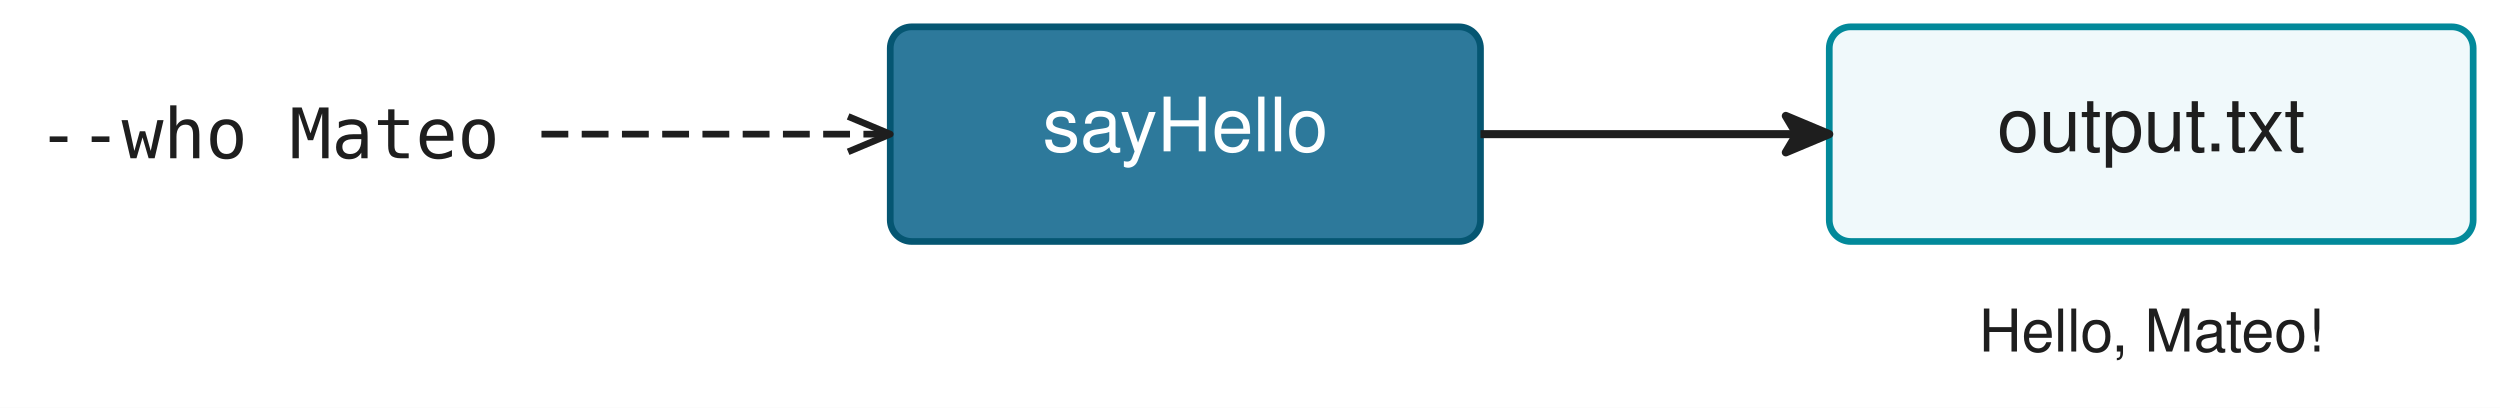
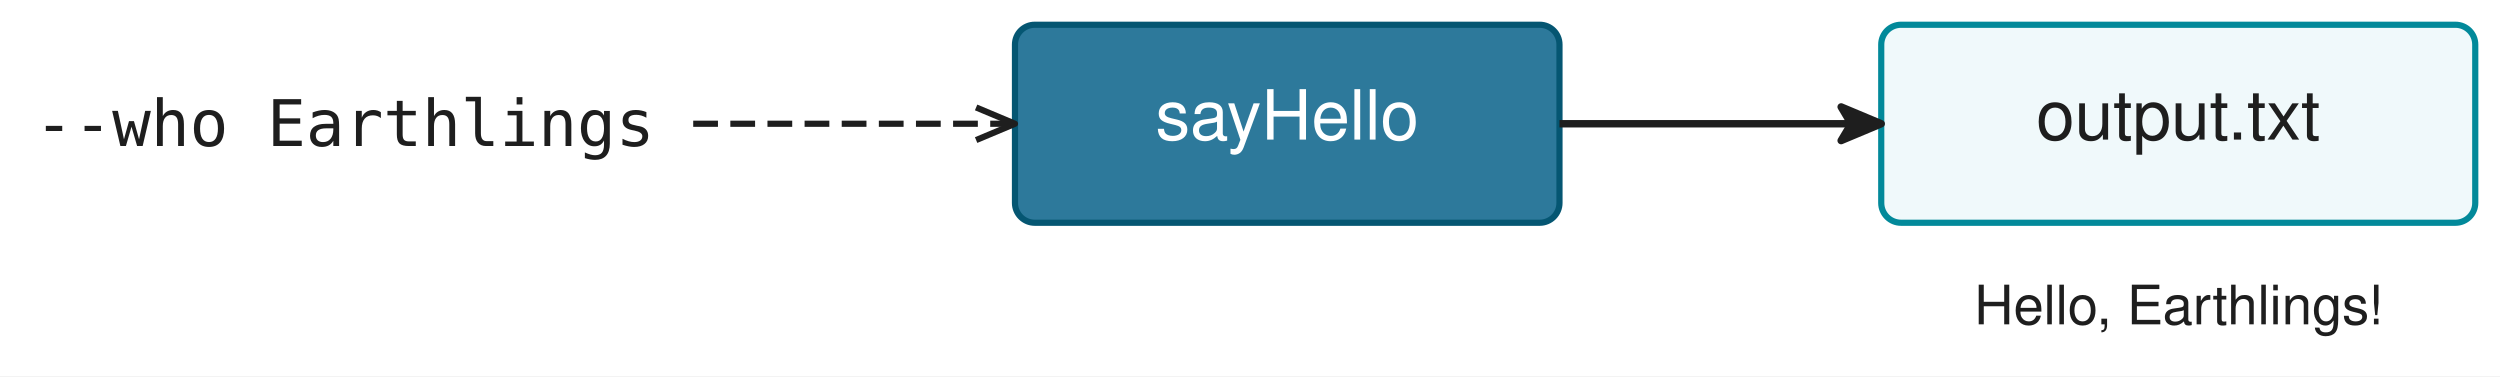
- <svg xmlns="http://www.w3.org/2000/svg" version="1.1" width="931.82px" height="152px" viewBox="38.18 30 931.82 152" content="&lt;mxfile host=&quot;drawio&quot;&gt;&lt;diagram id=&quot;page-1&quot; name=&quot;Page-1&quot;&gt;&lt;mxGraphModel grid=&quot;1&quot; gridSize=&quot;10&quot; guides=&quot;1&quot; tooltips=&quot;1&quot; connect=&quot;1&quot; arrows=&quot;1&quot; fold=&quot;1&quot; page=&quot;0&quot; pageScale=&quot;1&quot; pageWidth=&quot;1600&quot; pageHeight=&quot;1000&quot; math=&quot;0&quot; shadow=&quot;0&quot;&gt;&lt;root&gt;&lt;mxCell id=&quot;0&quot; /&gt;&lt;mxCell id=&quot;1&quot; parent=&quot;0&quot; /&gt;&lt;mxCell id=&quot;proc&quot; value=&quot;sayHello&quot; style=&quot;rounded=1;absoluteArcSize=1;arcSize=16;fillColor=#2d799b;strokeColor=#055672;strokeWidth=2.5;fontFamily=Helvetica;fontSize=28;fontColor=#ffffff;html=0;whiteSpace=nowrap;&quot; vertex=&quot;1&quot; parent=&quot;1&quot;&gt;&lt;mxGeometry x=&quot;370&quot; y=&quot;40&quot; width=&quot;220&quot; height=&quot;80&quot; as=&quot;geometry&quot; /&gt;&lt;/mxCell&gt;&lt;mxCell id=&quot;val0&quot; value=&quot;--who Mateo&quot; style=&quot;text;align=left;verticalAlign=middle;spacing=0;spacingLeft=4;fontFamily=Menlo;fontSize=26;fontColor=#1e1e1e;html=0;whiteSpace=nowrap;&quot; vertex=&quot;1&quot; parent=&quot;1&quot;&gt;&lt;mxGeometry x=&quot;48.18&quot; y=&quot;61&quot; width=&quot;191.82&quot; height=&quot;38&quot; as=&quot;geometry&quot; /&gt;&lt;/mxCell&gt;&lt;mxCell id=&quot;e-val0&quot; style=&quot;edgeStyle=none;html=0;strokeColor=#1e1e1e;endSize=12;strokeWidth=2.5;dashed=1;dashPattern=4 2;endArrow=open;endFill=0;exitX=1;exitY=0.5;exitDx=0;exitDy=0;entryX=0;entryY=0.5;entryDx=0;entryDy=0;&quot; edge=&quot;1&quot; parent=&quot;1&quot; source=&quot;val0&quot; target=&quot;proc&quot;&gt;&lt;mxGeometry relative=&quot;1&quot; as=&quot;geometry&quot; /&gt;&lt;/mxCell&gt;&lt;mxCell id=&quot;out0&quot; value=&quot;output.txt&quot; style=&quot;rounded=1;absoluteArcSize=1;arcSize=16;fillColor=#f0f9fb;strokeColor=#02899a;strokeWidth=2.5;fontFamily=Helvetica;fontSize=28;fontColor=#1e1e1e;html=0;whiteSpace=nowrap;&quot; vertex=&quot;1&quot; parent=&quot;1&quot;&gt;&lt;mxGeometry x=&quot;720&quot; y=&quot;40&quot; width=&quot;240&quot; height=&quot;80&quot; as=&quot;geometry&quot; /&gt;&lt;/mxCell&gt;&lt;mxCell id=&quot;e-out0&quot; style=&quot;edgeStyle=none;html=0;strokeColor=#1e1e1e;endSize=12;strokeWidth=3;endArrow=classic;endFill=1;exitX=1;exitY=0.5;exitDx=0;exitDy=0;entryX=0;entryY=0.5;entryDx=0;entryDy=0;&quot; edge=&quot;1&quot; parent=&quot;1&quot; source=&quot;proc&quot; target=&quot;out0&quot;&gt;&lt;mxGeometry relative=&quot;1&quot; as=&quot;geometry&quot; /&gt;&lt;/mxCell&gt;&lt;mxCell id=&quot;out0-contents&quot; value=&quot;Hello, Mateo!&quot; style=&quot;text;align=center;verticalAlign=middle;spacing=0;spacingLeft=4;fontFamily=Helvetica;fontSize=22;fontColor=#1e1e1e;html=0;whiteSpace=nowrap;&quot; vertex=&quot;1&quot; parent=&quot;1&quot;&gt;&lt;mxGeometry x=&quot;720&quot; y=&quot;140&quot; width=&quot;240&quot; height=&quot;32&quot; as=&quot;geometry&quot; /&gt;&lt;/mxCell&gt;&lt;/root&gt;&lt;/mxGraphModel&gt;&lt;/diagram&gt;&lt;/mxfile&gt;">
+ <svg xmlns="http://www.w3.org/2000/svg" version="1.1" width="1010.08px" height="152px" viewBox="39.92 30 1010.08 152" content="&lt;mxfile host=&quot;drawio&quot;&gt;&lt;diagram id=&quot;page-1&quot; name=&quot;Page-1&quot;&gt;&lt;mxGraphModel grid=&quot;1&quot; gridSize=&quot;10&quot; guides=&quot;1&quot; tooltips=&quot;1&quot; connect=&quot;1&quot; arrows=&quot;1&quot; fold=&quot;1&quot; page=&quot;0&quot; pageScale=&quot;1&quot; pageWidth=&quot;1600&quot; pageHeight=&quot;1000&quot; math=&quot;0&quot; shadow=&quot;0&quot;&gt;&lt;root&gt;&lt;mxCell id=&quot;0&quot; /&gt;&lt;mxCell id=&quot;1&quot; parent=&quot;0&quot; /&gt;&lt;mxCell id=&quot;proc&quot; value=&quot;sayHello&quot; style=&quot;rounded=1;absoluteArcSize=1;arcSize=16;fillColor=#2d799b;strokeColor=#055672;strokeWidth=2.5;fontFamily=Helvetica;fontSize=28;fontColor=#ffffff;html=0;whiteSpace=nowrap;&quot; vertex=&quot;1&quot; parent=&quot;1&quot;&gt;&lt;mxGeometry x=&quot;450&quot; y=&quot;40&quot; width=&quot;220&quot; height=&quot;80&quot; as=&quot;geometry&quot; /&gt;&lt;/mxCell&gt;&lt;mxCell id=&quot;val0&quot; value=&quot;--who Earthlings&quot; style=&quot;text;align=left;verticalAlign=middle;spacing=0;spacingLeft=4;fontFamily=Menlo;fontSize=26;fontColor=#1e1e1e;html=0;whiteSpace=nowrap;&quot; vertex=&quot;1&quot; parent=&quot;1&quot;&gt;&lt;mxGeometry x=&quot;49.92&quot; y=&quot;61&quot; width=&quot;270.08&quot; height=&quot;38&quot; as=&quot;geometry&quot; /&gt;&lt;/mxCell&gt;&lt;mxCell id=&quot;e-val0&quot; style=&quot;edgeStyle=none;html=0;strokeColor=#1e1e1e;endSize=12;strokeWidth=2.5;dashed=1;dashPattern=4 2;endArrow=open;endFill=0;exitX=1;exitY=0.5;exitDx=0;exitDy=0;entryX=0;entryY=0.5;entryDx=0;entryDy=0;&quot; edge=&quot;1&quot; parent=&quot;1&quot; source=&quot;val0&quot; target=&quot;proc&quot;&gt;&lt;mxGeometry relative=&quot;1&quot; as=&quot;geometry&quot; /&gt;&lt;/mxCell&gt;&lt;mxCell id=&quot;out0&quot; value=&quot;output.txt&quot; style=&quot;rounded=1;absoluteArcSize=1;arcSize=16;fillColor=#f0f9fb;strokeColor=#02899a;strokeWidth=2.5;fontFamily=Helvetica;fontSize=28;fontColor=#1e1e1e;html=0;whiteSpace=nowrap;&quot; vertex=&quot;1&quot; parent=&quot;1&quot;&gt;&lt;mxGeometry x=&quot;800&quot; y=&quot;40&quot; width=&quot;240&quot; height=&quot;80&quot; as=&quot;geometry&quot; /&gt;&lt;/mxCell&gt;&lt;mxCell id=&quot;e-out0&quot; style=&quot;edgeStyle=none;html=0;strokeColor=#1e1e1e;endSize=12;strokeWidth=3;endArrow=classic;endFill=1;exitX=1;exitY=0.5;exitDx=0;exitDy=0;entryX=0;entryY=0.5;entryDx=0;entryDy=0;&quot; edge=&quot;1&quot; parent=&quot;1&quot; source=&quot;proc&quot; target=&quot;out0&quot;&gt;&lt;mxGeometry relative=&quot;1&quot; as=&quot;geometry&quot; /&gt;&lt;/mxCell&gt;&lt;mxCell id=&quot;out0-contents&quot; value=&quot;Hello, Earthlings!&quot; style=&quot;text;align=center;verticalAlign=middle;spacing=0;spacingLeft=4;fontFamily=Helvetica;fontSize=22;fontColor=#1e1e1e;html=0;whiteSpace=nowrap;&quot; vertex=&quot;1&quot; parent=&quot;1&quot;&gt;&lt;mxGeometry x=&quot;800&quot; y=&quot;140&quot; width=&quot;240&quot; height=&quot;32&quot; as=&quot;geometry&quot; /&gt;&lt;/mxCell&gt;&lt;/root&gt;&lt;/mxGraphModel&gt;&lt;/diagram&gt;&lt;/mxfile&gt;">
  <g>
-     <rect x="38.18" y="30" width="931.82" height="152" fill="#ffffff" />
-     <rect x="370" y="40" width="220" height="80" rx="8" fill="#2d799b" stroke="#055672" stroke-width="2.5" />
-     <text x="480" y="80" font-family="Helvetica, Arial, sans-serif" font-size="28px" fill="#ffffff" text-anchor="middle" dominant-baseline="central" xml:space="preserve">sayHello</text>
-     <text x="52.18" y="80" font-family="Menlo, Consolas, monospace" font-size="26px" fill="#1e1e1e" text-anchor="start" dominant-baseline="central" xml:space="preserve">--who Mateo</text>
-     <rect x="720" y="40" width="240" height="80" rx="8" fill="#f0f9fb" stroke="#02899a" stroke-width="2.5" />
-     <text x="840" y="80" font-family="Helvetica, Arial, sans-serif" font-size="28px" fill="#1e1e1e" text-anchor="middle" dominant-baseline="central" xml:space="preserve">output.txt</text>
-     <text x="840" y="156" font-family="Helvetica, Arial, sans-serif" font-size="22px" fill="#1e1e1e" text-anchor="middle" dominant-baseline="central" xml:space="preserve">Hello, Mateo!</text>
-     <path d="M240 80 L368.75 80" fill="none" stroke="#1e1e1e" stroke-width="2.5" stroke-dasharray="10 5" />
-     <path d="M354.3 86.59 L370 80 L354.3 73.41" fill="none" stroke="#1e1e1e" stroke-width="2.5" stroke-linejoin="round" />
-     <path d="M590 80 L707.85 80" fill="none" stroke="#1e1e1e" stroke-width="3" />
-     <path d="M720 80 L703.8 86.8 L707.85 80 L703.8 73.2 Z" fill="#1e1e1e" stroke="#1e1e1e" stroke-width="3" stroke-linejoin="round" />
+     <rect x="39.92" y="30" width="1010.08" height="152" fill="#ffffff" />
+     <rect x="450" y="40" width="220" height="80" rx="8" fill="#2d799b" stroke="#055672" stroke-width="2.5" />
+     <text x="560" y="80" font-family="Helvetica, Arial, sans-serif" font-size="28px" fill="#ffffff" text-anchor="middle" dominant-baseline="central" xml:space="preserve">sayHello</text>
+     <text x="53.92" y="80" font-family="Menlo, Consolas, monospace" font-size="26px" fill="#1e1e1e" text-anchor="start" dominant-baseline="central" xml:space="preserve">--who Earthlings</text>
+     <rect x="800" y="40" width="240" height="80" rx="8" fill="#f0f9fb" stroke="#02899a" stroke-width="2.5" />
+     <text x="920" y="80" font-family="Helvetica, Arial, sans-serif" font-size="28px" fill="#1e1e1e" text-anchor="middle" dominant-baseline="central" xml:space="preserve">output.txt</text>
+     <text x="920" y="156" font-family="Helvetica, Arial, sans-serif" font-size="22px" fill="#1e1e1e" text-anchor="middle" dominant-baseline="central" xml:space="preserve">Hello, Earthlings!</text>
+     <path d="M320 80 L448.75 80" fill="none" stroke="#1e1e1e" stroke-width="2.5" stroke-dasharray="10 5" />
+     <path d="M434.3 86.59 L450 80 L434.3 73.41" fill="none" stroke="#1e1e1e" stroke-width="2.5" stroke-linejoin="round" />
+     <path d="M670 80 L787.85 80" fill="none" stroke="#1e1e1e" stroke-width="3" />
+     <path d="M800 80 L783.8 86.8 L787.85 80 L783.8 73.2 Z" fill="#1e1e1e" stroke="#1e1e1e" stroke-width="3" stroke-linejoin="round" />
  </g>
</svg>
